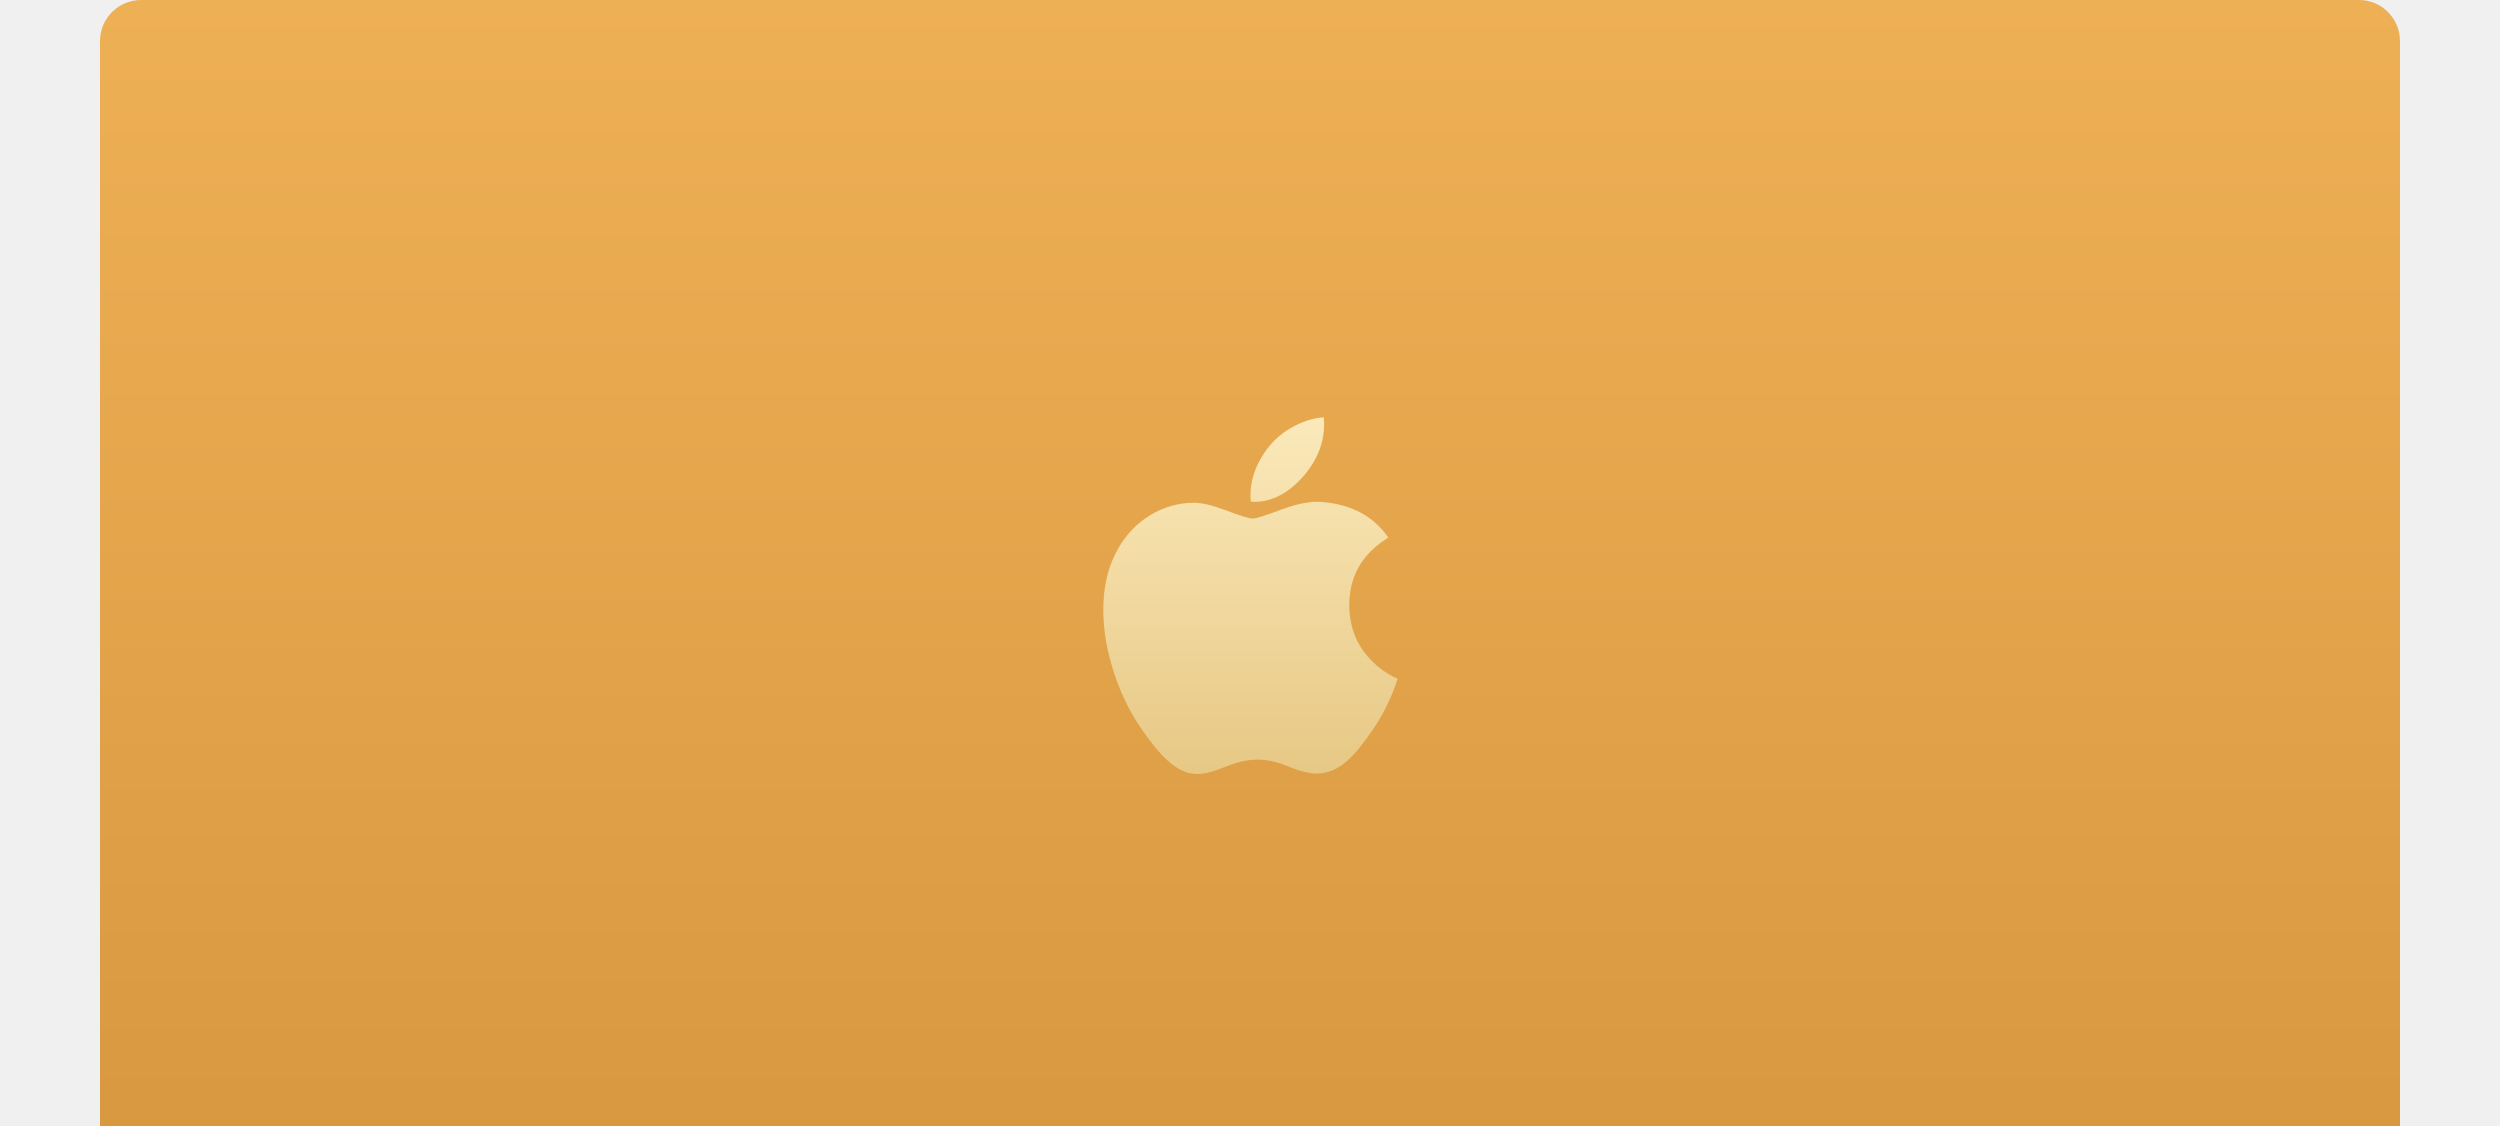
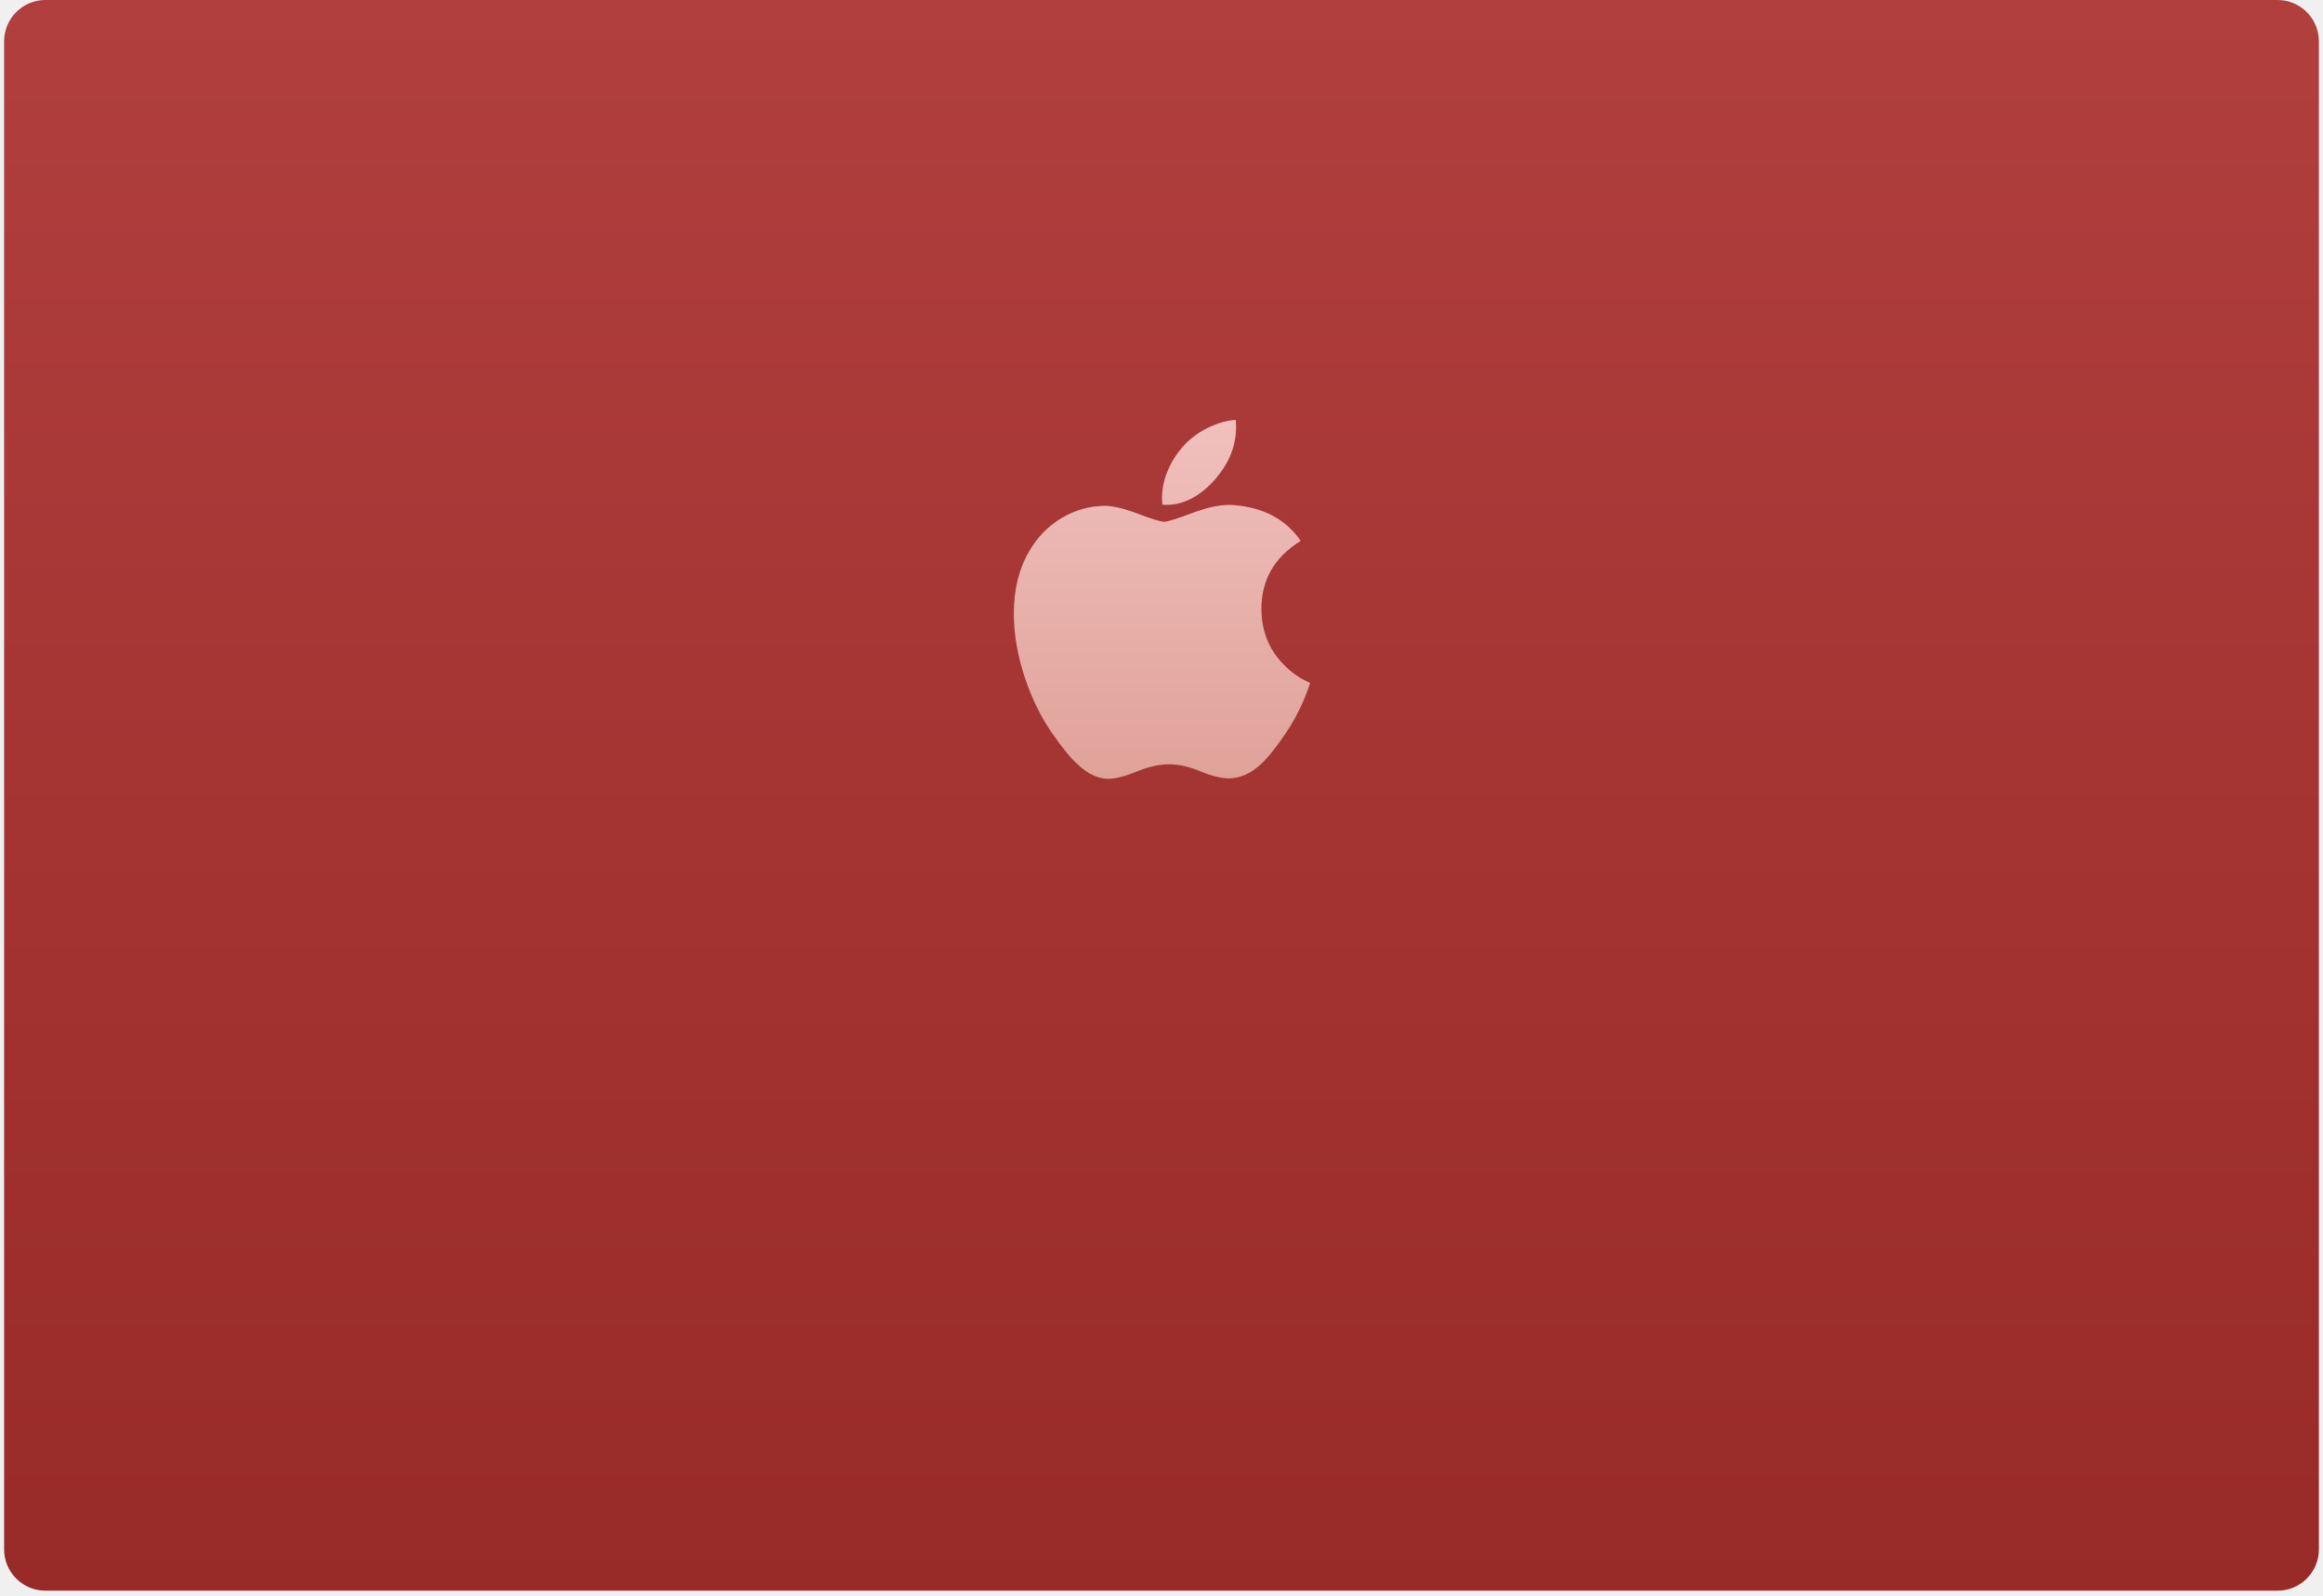
- <svg xmlns="http://www.w3.org/2000/svg" width="391" height="176" viewBox="0 0 391 176" fill="none">
-   <g clip-path="url(#clip0_4_428)">
-     <path d="M22.058 0C18.513 0 15.64 2.879 15.64 6.43V240.821C15.64 244.372 18.513 247.251 22.058 247.251H368.942C372.487 247.251 375.36 244.372 375.36 240.821V6.43C375.36 2.879 372.487 0 368.942 0H22.058Z" fill="url(#paint0_linear_4_428)" />
-     <path d="M207.091 66.385C207.091 69.175 206.092 71.78 204.101 74.191C201.698 77.057 198.792 78.713 195.641 78.452C195.601 78.118 195.577 77.765 195.577 77.395C195.577 74.717 196.72 71.85 198.749 69.507C199.762 68.32 201.05 67.334 202.613 66.547C204.172 65.771 205.646 65.343 207.033 65.269C207.051 65.435 207.065 65.601 207.074 65.766C207.085 65.973 207.091 66.18 207.091 66.385Z" fill="url(#paint1_linear_4_428)" />
-     <path d="M217.639 108.742C216.812 110.691 215.834 112.485 214.7 114.134C213.155 116.383 211.889 117.939 210.914 118.803C209.402 120.222 207.782 120.949 206.048 120.99C204.803 120.99 203.301 120.628 201.553 119.895C199.799 119.165 198.188 118.803 196.714 118.803C195.169 118.803 193.511 119.165 191.738 119.895C189.962 120.628 188.532 121.011 187.438 121.049C185.775 121.121 184.117 120.374 182.462 118.803C181.406 117.863 180.085 116.252 178.502 113.969C176.804 111.531 175.408 108.704 174.315 105.481C173.143 102 172.556 98.629 172.556 95.365C172.556 91.627 173.348 88.402 174.934 85.7C176.18 83.53 177.838 81.818 179.913 80.561C181.988 79.304 184.23 78.664 186.644 78.623C187.965 78.623 189.698 79.04 191.85 79.859C193.997 80.682 195.376 81.099 195.98 81.099C196.432 81.099 197.963 80.611 200.559 79.639C203.014 78.738 205.086 78.364 206.784 78.511C211.383 78.89 214.838 80.74 217.136 84.073C213.023 86.617 210.988 90.179 211.029 94.748C211.066 98.308 212.331 101.27 214.818 103.622C215.945 104.713 217.204 105.557 218.604 106.156C218.301 107.055 217.98 107.916 217.639 108.742Z" fill="url(#paint2_linear_4_428)" />
-   </g>
+ <svg xmlns="http://www.w3.org/2000/svg" width="361" height="248" viewBox="0 0 361 248" fill="none">
+   <path d="M7.058 0C3.513 0 0.64 2.879 0.64 6.43V240.821C0.64 244.372 3.513 247.251 7.058 247.251H353.942C357.487 247.251 360.36 244.372 360.36 240.821V6.43C360.36 2.879 357.487 0 353.942 0H7.058Z" fill="url(#paint0_linear_1931_134)" />
+   <path d="M192.091 66.385C192.091 69.175 191.092 71.78 189.101 74.191C186.698 77.057 183.792 78.713 180.641 78.452C180.601 78.118 180.577 77.765 180.577 77.395C180.577 74.717 181.72 71.85 183.749 69.507C184.762 68.32 186.05 67.334 187.613 66.547C189.172 65.771 190.646 65.343 192.033 65.269C192.051 65.435 192.065 65.601 192.074 65.766C192.085 65.973 192.091 66.18 192.091 66.385Z" fill="url(#paint1_linear_1931_134)" />
+   <path d="M202.639 108.742C201.812 110.691 200.834 112.485 199.7 114.134C198.155 116.383 196.889 117.939 195.914 118.803C194.402 120.222 192.782 120.949 191.048 120.99C189.803 120.99 188.301 120.628 186.553 119.895C184.799 119.165 183.188 118.803 181.714 118.803C180.169 118.803 178.511 119.165 176.738 119.895C174.962 120.628 173.532 121.011 172.438 121.049C170.775 121.121 169.117 120.374 167.462 118.803C166.406 117.863 165.085 116.252 163.502 113.969C161.804 111.531 160.408 108.704 159.315 105.481C158.143 102 157.556 98.629 157.556 95.365C157.556 91.627 158.348 88.402 159.934 85.7C161.18 83.53 162.838 81.818 164.913 80.561C166.988 79.304 169.23 78.664 171.644 78.623C172.965 78.623 174.698 79.04 176.85 79.859C178.997 80.682 180.376 81.099 180.98 81.099C181.432 81.099 182.963 80.611 185.559 79.639C188.014 78.738 190.086 78.364 191.783 78.511C196.383 78.89 199.838 80.74 202.136 84.073C198.023 86.617 195.988 90.179 196.029 94.748C196.066 98.308 197.331 101.27 199.818 103.622C200.945 104.713 202.204 105.557 203.604 106.156C203.301 107.055 202.98 107.916 202.639 108.742Z" fill="url(#paint2_linear_1931_134)" />
  <defs>
-     <linearGradient id="paint0_linear_4_428" x1="195.5" y1="0" x2="195.5" y2="247.251" gradientUnits="userSpaceOnUse">
-       <stop stop-color="#EEB055" />
-       <stop offset="1" stop-color="#D08F38" />
+     <linearGradient id="paint0_linear_1931_134" x1="180.5" y1="0" x2="180.5" y2="247.251" gradientUnits="userSpaceOnUse">
+       <stop stop-color="#B03F3E" />
+       <stop offset="1" stop-color="#982A27" />
    </linearGradient>
-     <linearGradient id="paint1_linear_4_428" x1="195.58" y1="65.269" x2="195.58" y2="121.053" gradientUnits="userSpaceOnUse">
-       <stop stop-color="#FBE9BA" />
-       <stop offset="1" stop-color="#E7C885" />
+     <linearGradient id="paint1_linear_1931_134" x1="180.58" y1="65.269" x2="180.58" y2="121.053" gradientUnits="userSpaceOnUse">
+       <stop stop-color="#F1C0BD" />
+       <stop offset="1" stop-color="#DFA299" />
    </linearGradient>
-     <linearGradient id="paint2_linear_4_428" x1="195.58" y1="65.269" x2="195.58" y2="121.053" gradientUnits="userSpaceOnUse">
-       <stop stop-color="#FBE9BA" />
-       <stop offset="1" stop-color="#E7C885" />
+     <linearGradient id="paint2_linear_1931_134" x1="180.58" y1="65.269" x2="180.58" y2="121.053" gradientUnits="userSpaceOnUse">
+       <stop stop-color="#F1C0BD" />
+       <stop offset="1" stop-color="#DFA299" />
    </linearGradient>
-     <clipPath id="clip0_4_428">
-       <rect width="359.72" height="304" fill="white" transform="translate(15.64)" />
-     </clipPath>
  </defs>
</svg>
